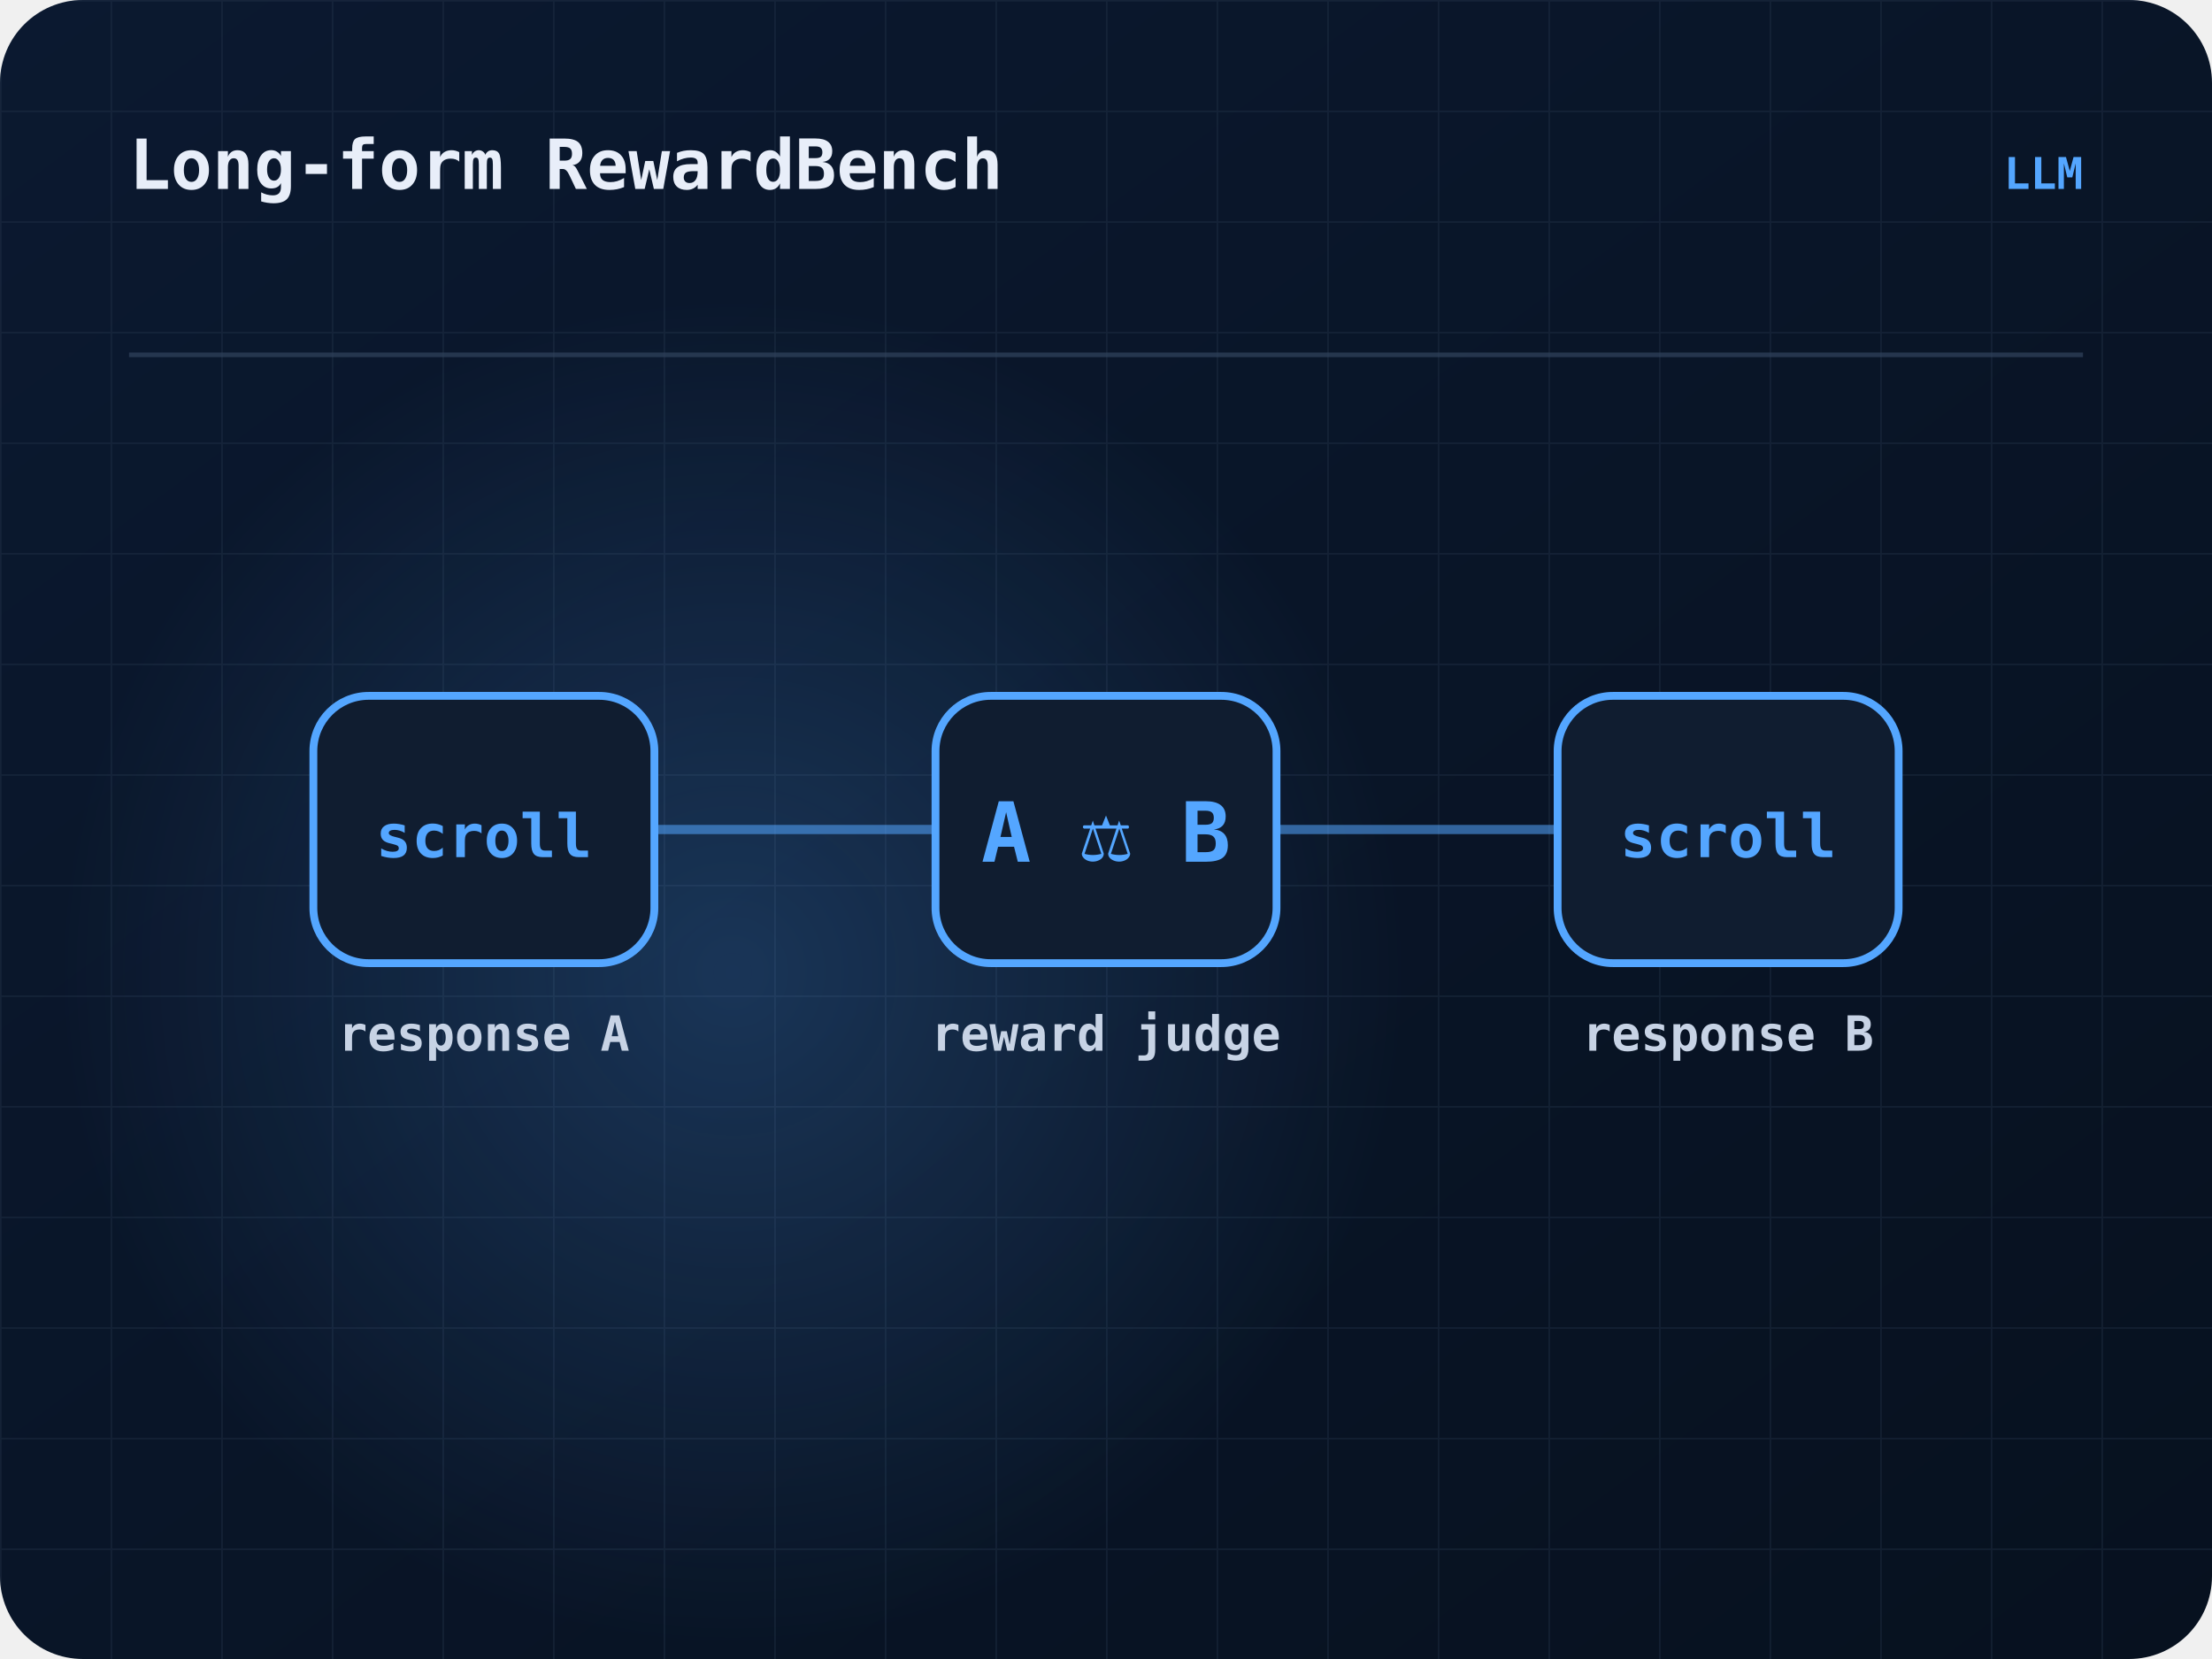
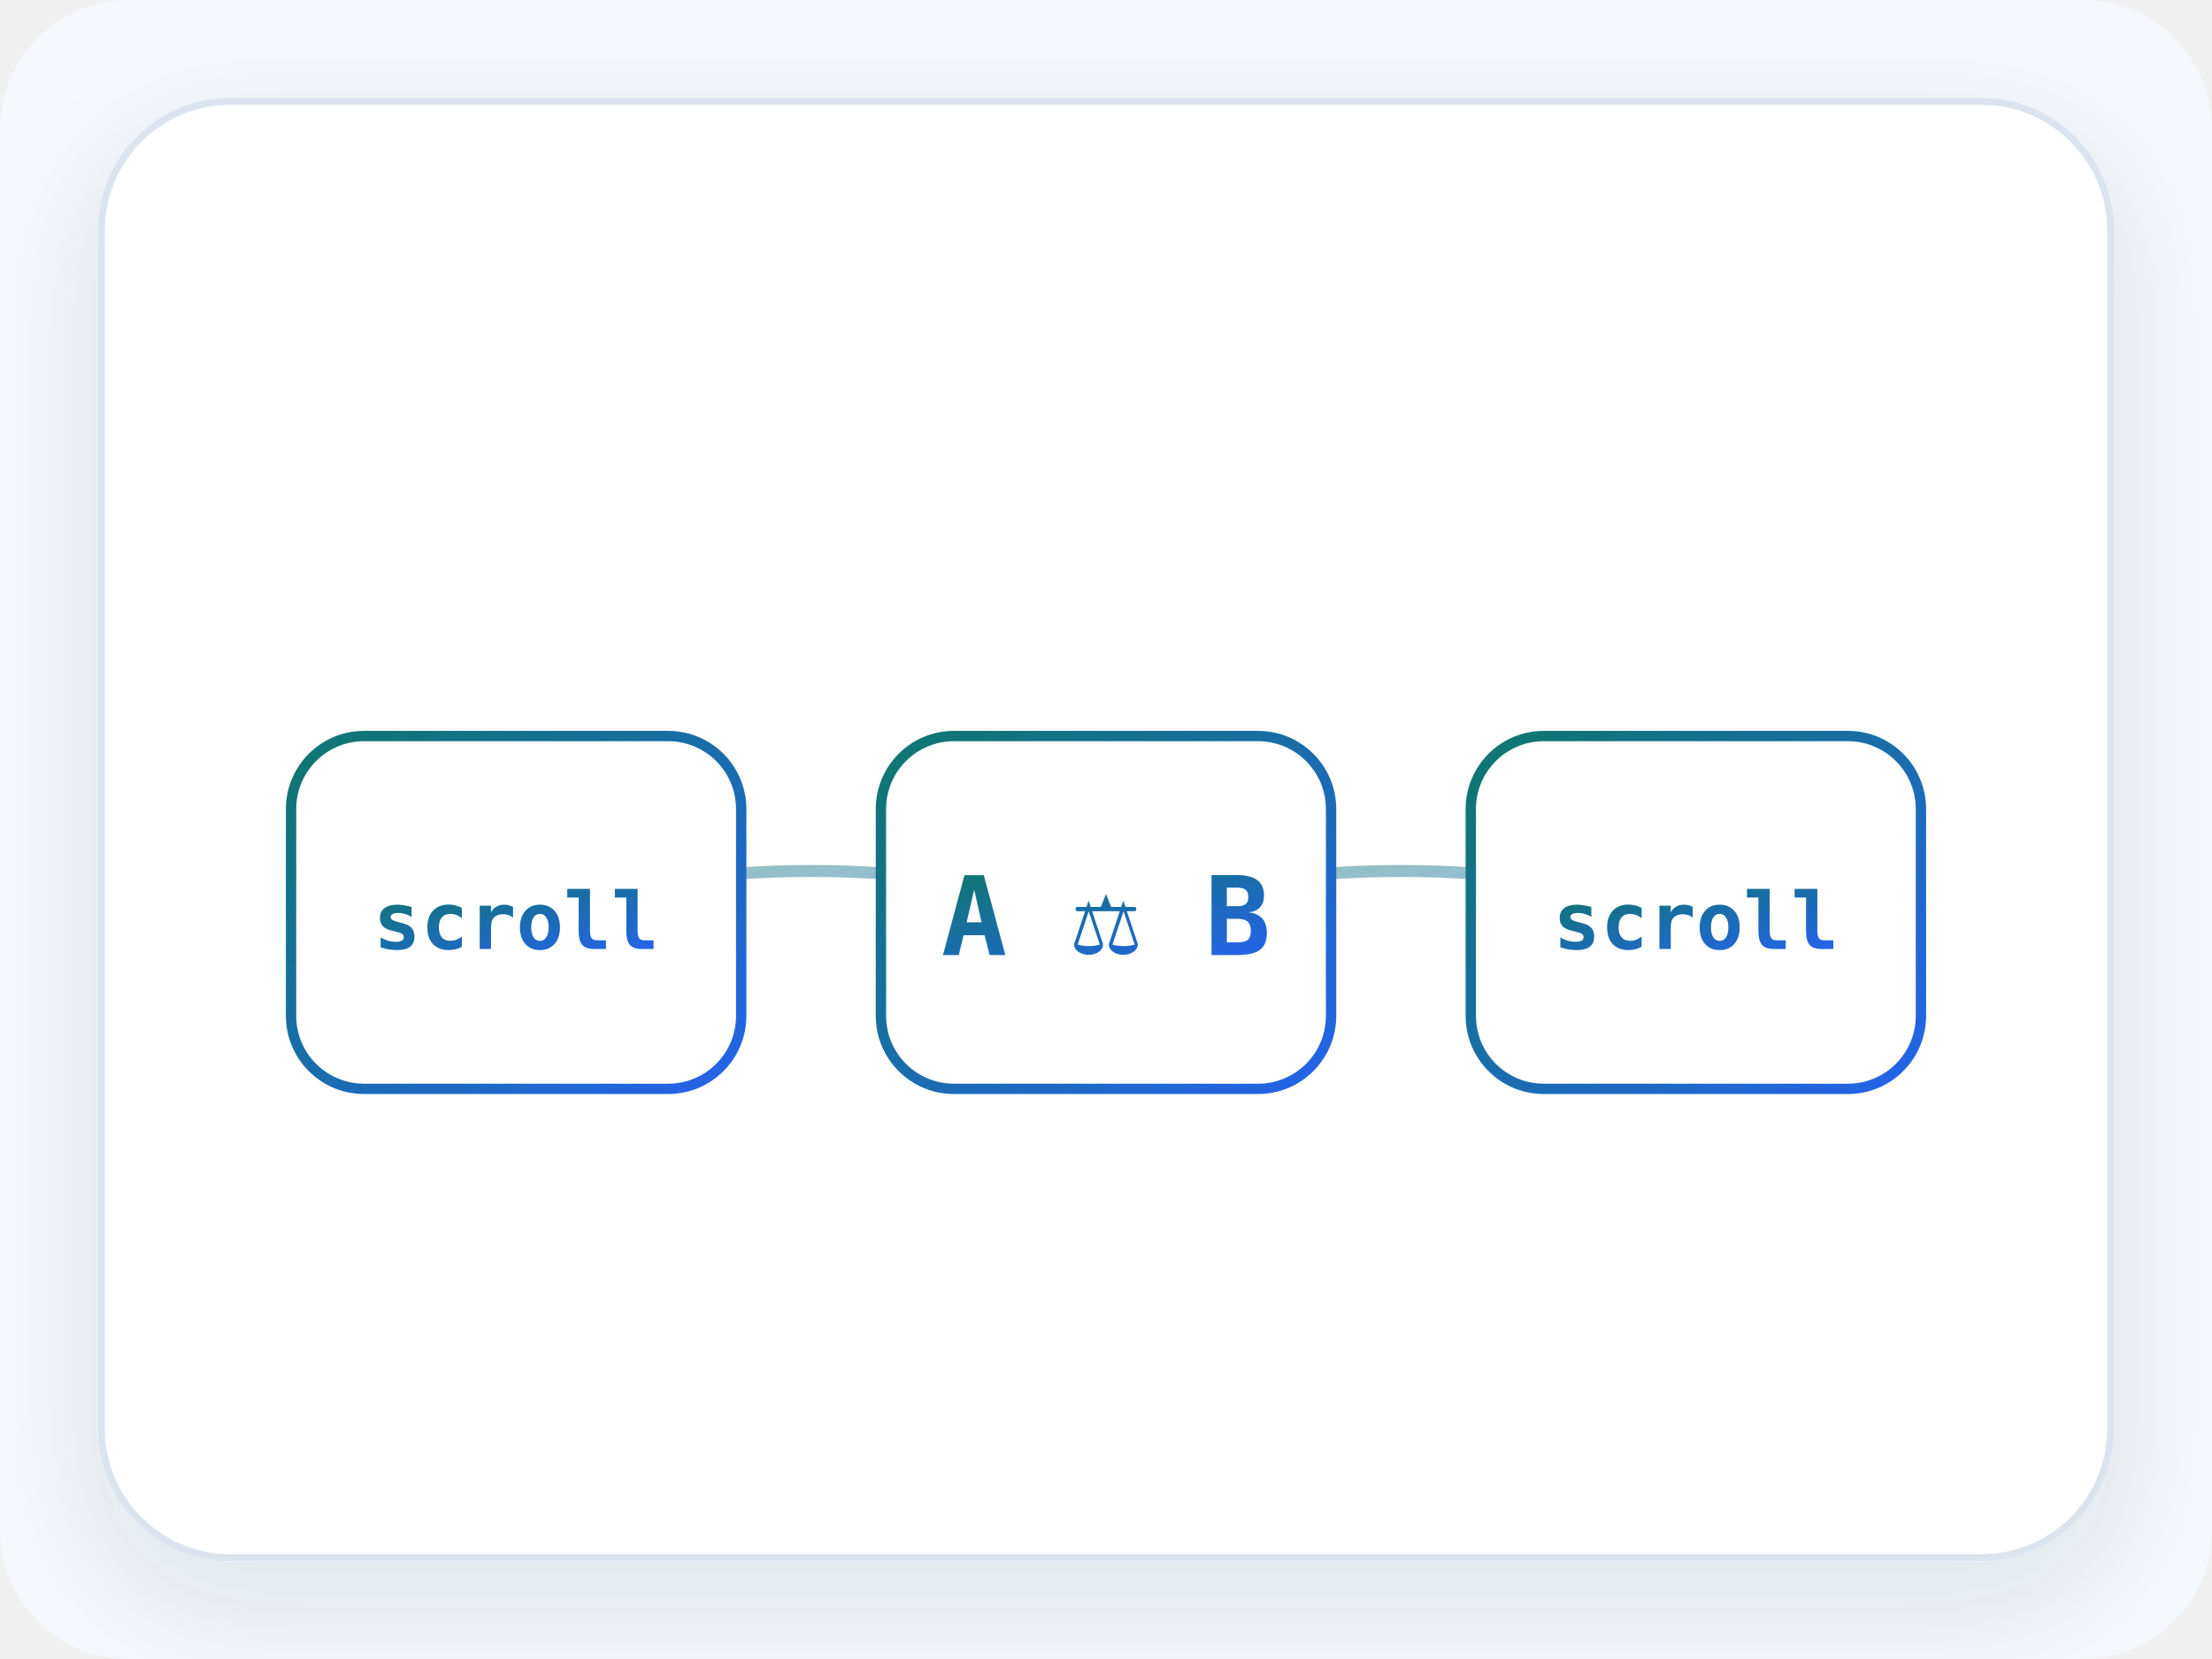
<svg xmlns="http://www.w3.org/2000/svg" viewBox="0 0 480 360" role="img" aria-labelledby="title desc">
  <defs>
-     <linearGradient id="bg" x1="0" y1="0" x2="1" y2="1">
-       <stop stop-color="#0b1930" />
-       <stop offset="1" stop-color="#07111f" />
+     <linearGradient id="accent" x1="0" y1="0" x2="1" y2="1">
+       <stop stop-color="#0f766e" />
+       <stop offset="1" stop-color="#2563eb" />
    </linearGradient>
-     <radialGradient id="halo">
-       <stop stop-color="#54a6ff" stop-opacity=".22" />
-       <stop offset="1" stop-color="#54a6ff" stop-opacity="0" />
-     </radialGradient>
-     <pattern id="grid" width="24" height="24" patternUnits="userSpaceOnUse">
-       <path d="M 24 0 L 0 0 0 24" fill="none" stroke="#2b3b53" stroke-width=".7" opacity=".32" />
-     </pattern>
+     <filter id="shadow" x="-20%" y="-20%" width="140%" height="140%">
+       <feDropShadow dx="0" dy="9" stdDeviation="12" flood-color="#1e293b" flood-opacity=".10" />
+     </filter>
    <marker id="arrow" markerWidth="8" markerHeight="8" refX="6" refY="3" orient="auto">
-       <path d="M0,0 L0,6 L7,3 z" fill="#54a6ff" />
+       <path d="M0,0 L0,6 L7,3 z" fill="#2563eb" />
    </marker>
  </defs>
-   <rect width="480" height="360" rx="18" fill="url(#bg)" />
-   <rect width="480" height="360" rx="18" fill="url(#grid)" />
-   <circle cx="159" cy="211" r="145" fill="url(#halo)" />
-   <path d="M 28 77 H 452" stroke="#31435d" stroke-width="1" opacity=".7" />
-   <text x="28" y="41" text-anchor="start" font-family="IBM Plex Mono, Menlo, monospace" font-size="15" font-weight="700" fill="#e8eef9">Long-form RewardBench</text>
-   <text x="452" y="41" text-anchor="end" font-family="IBM Plex Mono, Menlo, monospace" font-size="9.5" font-weight="700" fill="#54a6ff">LLM</text>
-   <path d="M 105 180 L 240 180" fill="none" stroke="#54a6ff" stroke-width="2" opacity=".55" marker-end="url(#arrow)" />
-   <path d="M 240 180 L 375 180" fill="none" stroke="#54a6ff" stroke-width="2" opacity=".55" marker-end="url(#arrow)" />
-   <rect x="68" y="151" width="74" height="58" rx="12" fill="#101d30" stroke="#54a6ff" stroke-width="1.7" />
-   <text x="105" y="186" text-anchor="middle" font-family="IBM Plex Mono, Menlo, monospace" font-size="13" font-weight="700" fill="#54a6ff">scroll</text>
-   <text x="105" y="228" text-anchor="middle" font-family="IBM Plex Mono, Menlo, monospace" font-size="10.5" font-weight="600" fill="#c7d3e5">response A</text>
-   <rect x="203" y="151" width="74" height="58" rx="12" fill="#101d30" stroke="#54a6ff" stroke-width="1.7" />
-   <text x="240" y="187" text-anchor="middle" font-family="IBM Plex Mono, Menlo, monospace" font-size="18" font-weight="700" fill="#54a6ff">A ⚖ B</text>
-   <text x="240" y="228" text-anchor="middle" font-family="IBM Plex Mono, Menlo, monospace" font-size="10.5" font-weight="600" fill="#c7d3e5">reward judge</text>
-   <rect x="338" y="151" width="74" height="58" rx="12" fill="#101d30" stroke="#54a6ff" stroke-width="1.7" />
-   <text x="375" y="186" text-anchor="middle" font-family="IBM Plex Mono, Menlo, monospace" font-size="13" font-weight="700" fill="#54a6ff">scroll</text>
-   <text x="375" y="228" text-anchor="middle" font-family="IBM Plex Mono, Menlo, monospace" font-size="10.5" font-weight="600" fill="#c7d3e5">response B</text>
+   <rect width="480" height="360" rx="28" fill="#f4f7fb" />
+   <rect x="22" y="22" width="436" height="316" rx="28" fill="#ffffff" stroke="#dbe4ee" stroke-width="1.5" filter="url(#shadow)" />
+   <path d="M 112 198 Q 176 180 240 198" fill="none" stroke="url(#accent)" stroke-width="2.6" opacity=".46" marker-end="url(#arrow)" />
+   <path d="M 240 198 Q 304 180 368 198" fill="none" stroke="url(#accent)" stroke-width="2.6" opacity=".46" marker-end="url(#arrow)" />
+   <g transform="translate(112 198) scale(1.32) translate(-112 -198)">
+     <rect x="75" y="169" width="74" height="58" rx="12" fill="#ffffff" stroke="url(#accent)" stroke-width="1.7" />
+     <text x="112" y="204" text-anchor="middle" font-family="IBM Plex Mono, Menlo, monospace" font-size="13" font-weight="700" fill="url(#accent)">scroll</text>
+   </g>
+   <g transform="translate(240 198) scale(1.32) translate(-240 -198)">
+     <rect x="203" y="169" width="74" height="58" rx="12" fill="#ffffff" stroke="url(#accent)" stroke-width="1.7" />
+     <text x="240" y="205" text-anchor="middle" font-family="IBM Plex Mono, Menlo, monospace" font-size="18" font-weight="700" fill="url(#accent)">A ⚖ B</text>
+   </g>
+   <g transform="translate(368 198) scale(1.32) translate(-368 -198)">
+     <rect x="331" y="169" width="74" height="58" rx="12" fill="#ffffff" stroke="url(#accent)" stroke-width="1.7" />
+     <text x="368" y="204" text-anchor="middle" font-family="IBM Plex Mono, Menlo, monospace" font-size="13" font-weight="700" fill="url(#accent)">scroll</text>
+   </g>
</svg>
